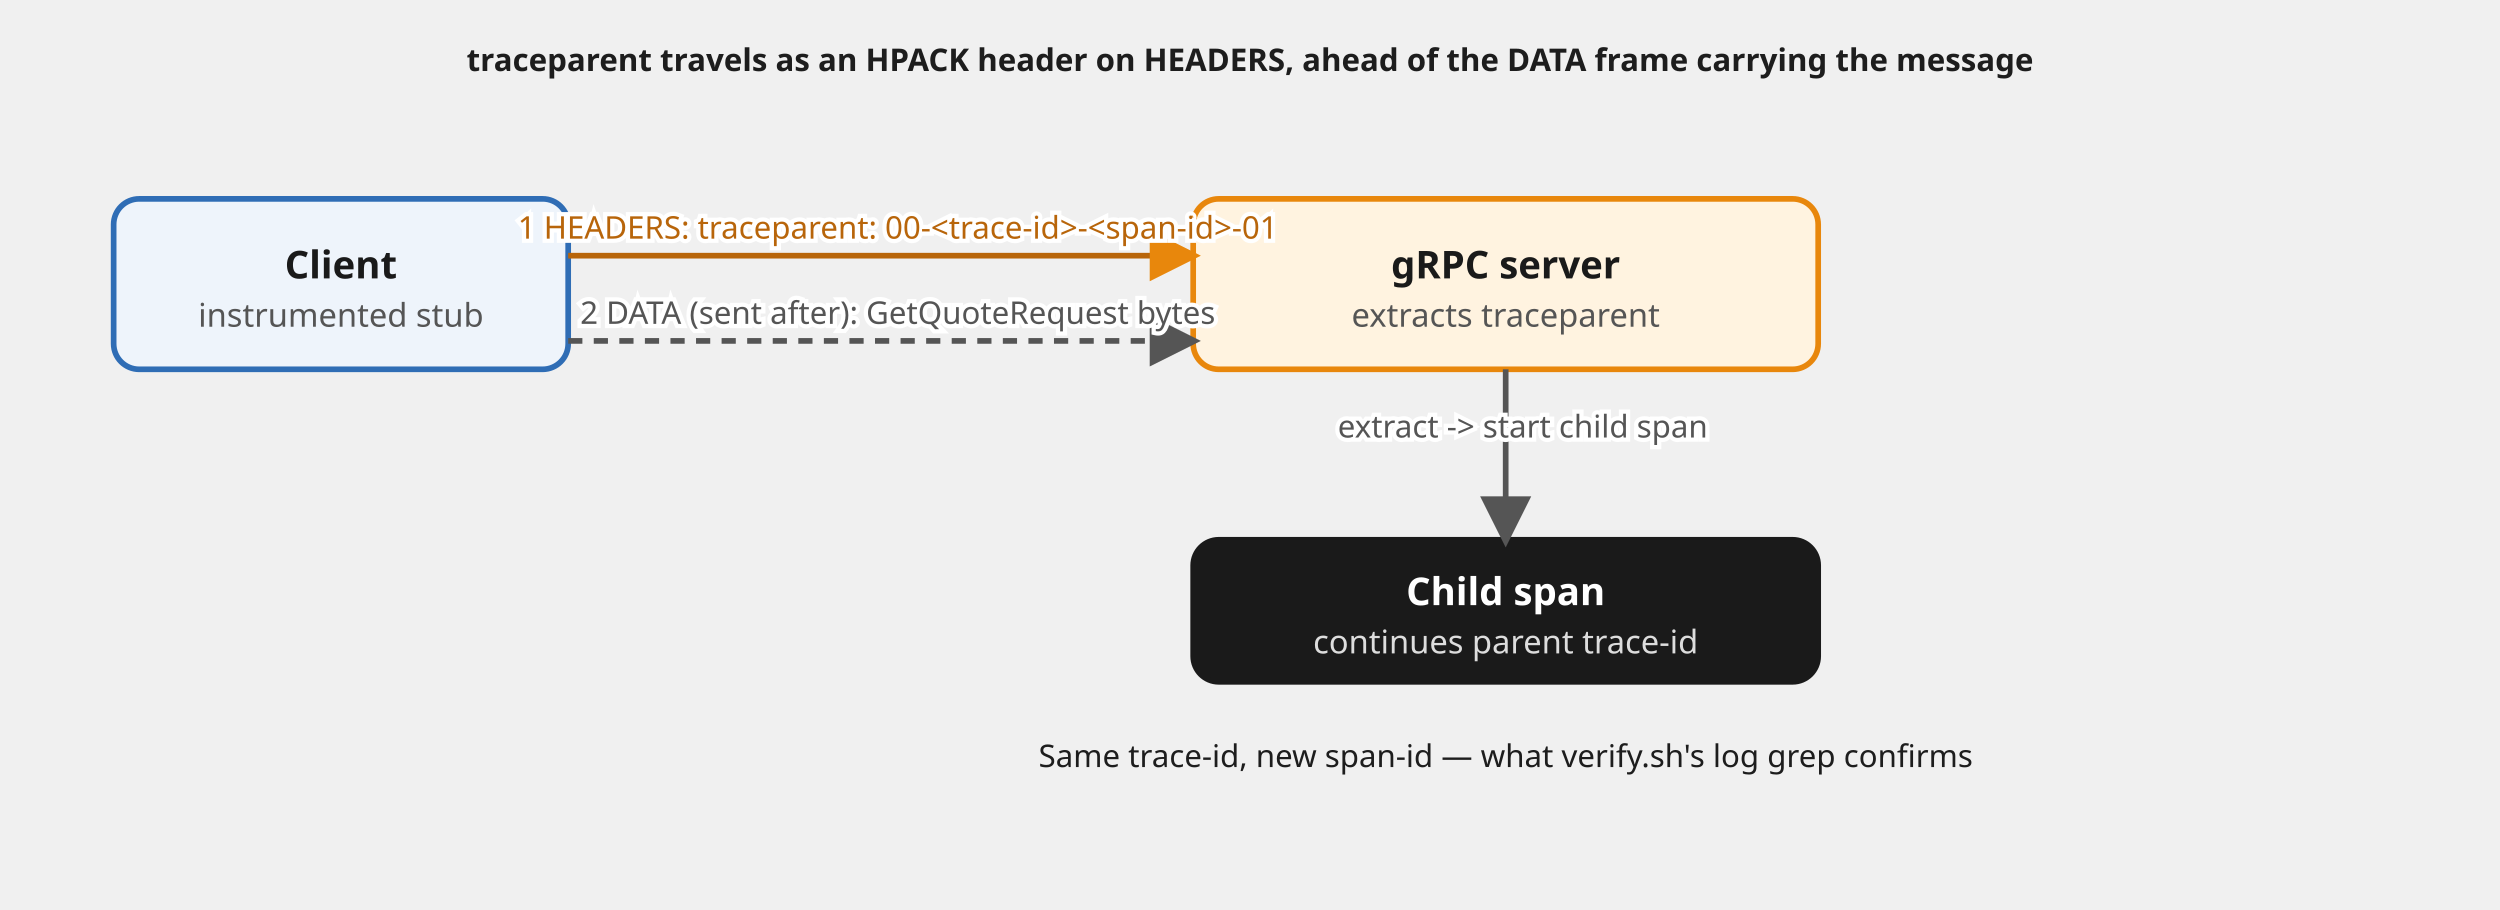
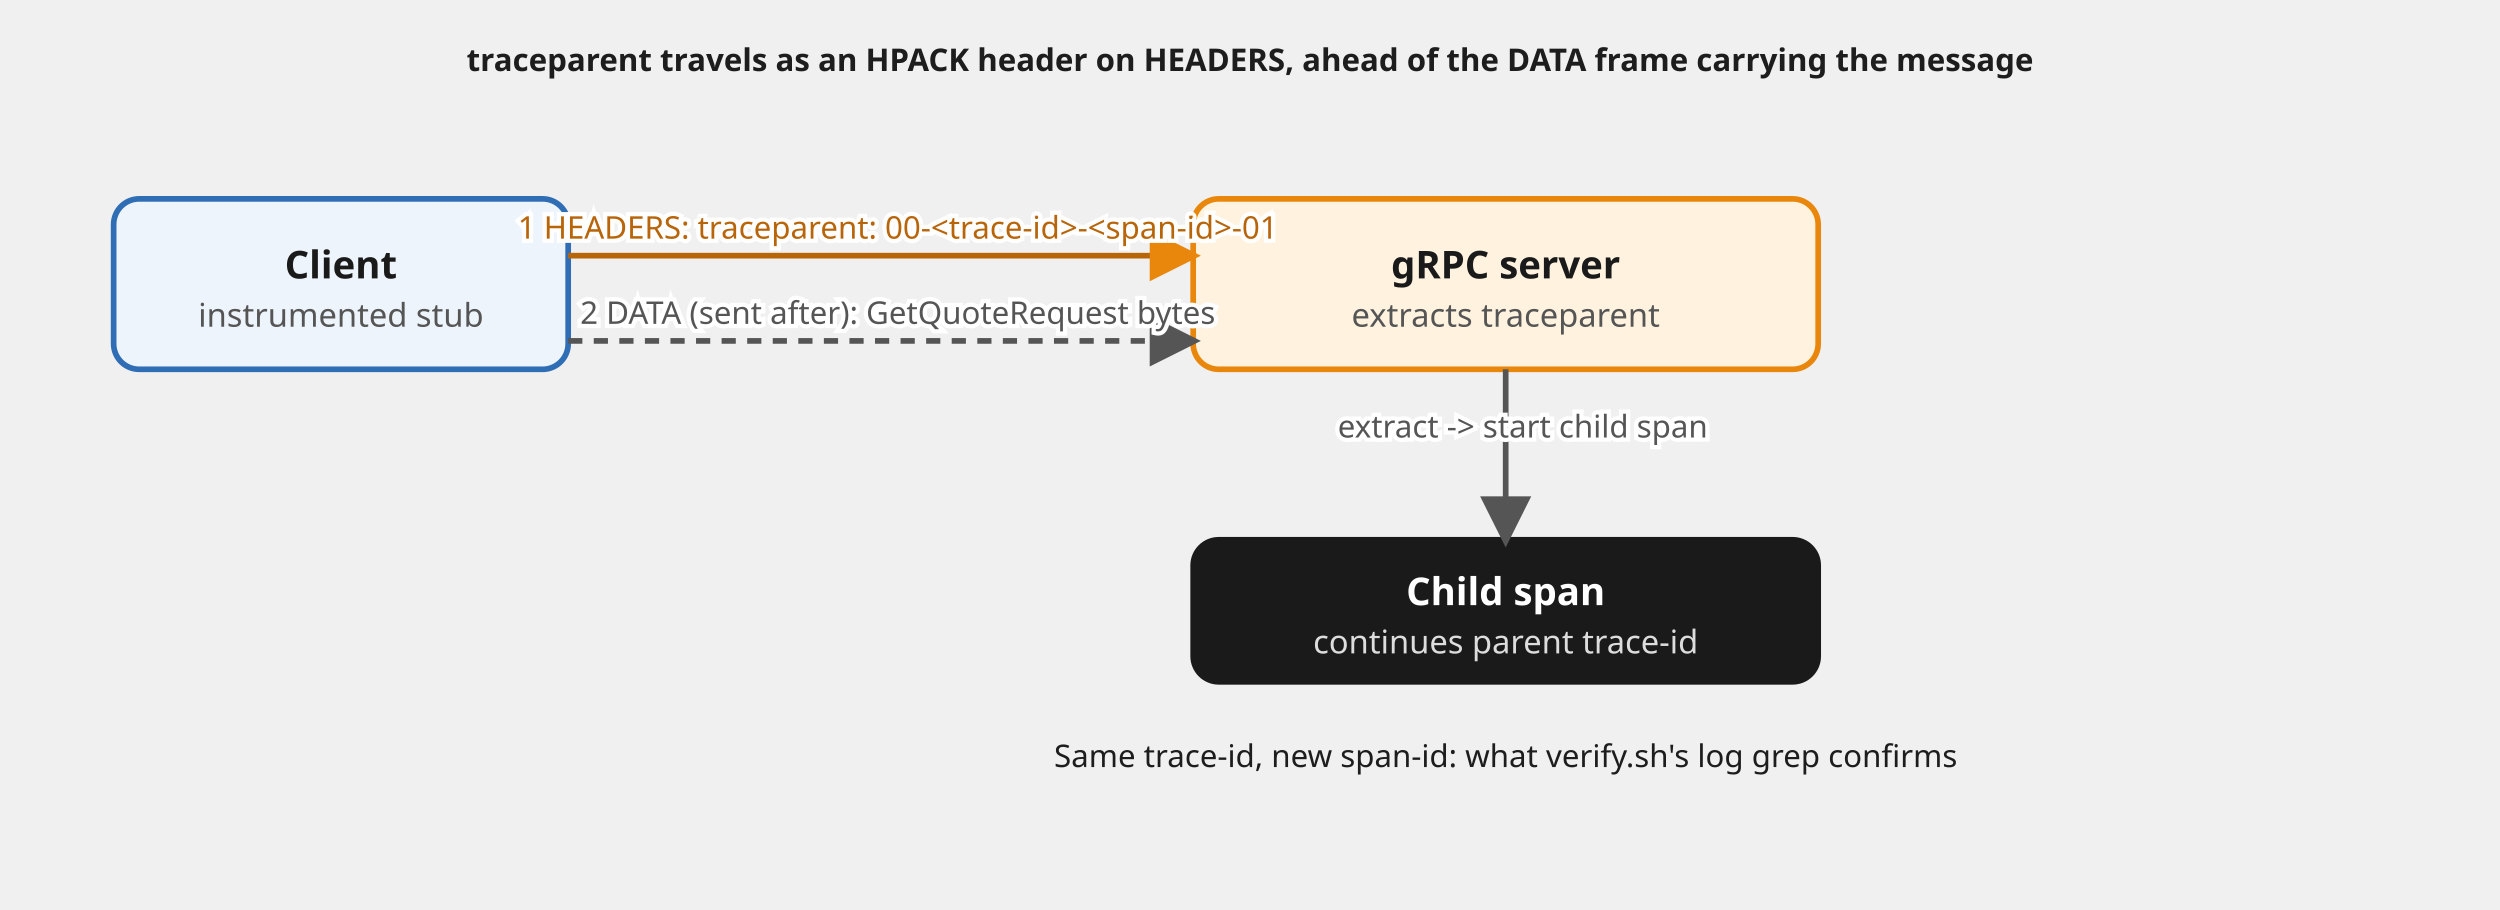
<svg xmlns="http://www.w3.org/2000/svg" viewBox="0 0 880 320" font-family="'Red Hat Text', system-ui, sans-serif" role="img">
  <defs>
    <marker id="a" viewBox="0 0 10 10" refX="8.5" refY="5" markerWidth="9" markerHeight="9" orient="auto-start-reverse">
      <path d="M0,0 L10,5 L0,10 z" fill="#555" />
    </marker>
    <marker id="am" viewBox="0 0 10 10" refX="8.5" refY="5" markerWidth="9" markerHeight="9" orient="auto-start-reverse">
      <path d="M0,0 L10,5 L0,10 z" fill="#e8870c" />
    </marker>
  </defs>
  <rect x="40" y="70" width="160" height="60" rx="9" fill="#eef4fb" stroke="#2f6db5" stroke-width="2" />
  <text x="120.0" y="98.0" font-size="13.5" font-weight="700" fill="#1a1a1a" text-anchor="middle">Client</text>
  <text x="120.0" y="115.0" font-size="11.5" fill="#555555" text-anchor="middle">instrumented stub</text>
  <rect x="420" y="70" width="220" height="60" rx="9" fill="#fff3e0" stroke="#e8870c" stroke-width="2" />
  <text x="530.0" y="98.0" font-size="13.5" font-weight="700" fill="#1a1a1a" text-anchor="middle">gRPC server</text>
  <text x="530.0" y="115.0" font-size="11.5" fill="#555555" text-anchor="middle">extracts traceparent</text>
  <rect x="420" y="190" width="220" height="50" rx="9" fill="#1a1a1a" stroke="#1a1a1a" stroke-width="2" />
  <text x="530.0" y="213.0" font-size="13.5" font-weight="700" fill="#ffffff" text-anchor="middle">Child span</text>
  <text x="530.0" y="230.0" font-size="11.5" fill="#dddddd" text-anchor="middle">continues parent trace-id</text>
  <path d="M200,90 L420,90" fill="none" stroke="#b8650a" stroke-width="2" marker-end="url(#am)" />
  <text x="316.0" y="84.0" font-size="11" fill="#ffffff" stroke="#ffffff" stroke-width="3" paint-order="stroke" text-anchor="middle">1 HEADERS: traceparent: 00-&lt;trace-id&gt;-&lt;span-id&gt;-01</text>
  <text x="316.0" y="84.0" font-size="11" fill="#b8650a" text-anchor="middle">1 HEADERS: traceparent: 00-&lt;trace-id&gt;-&lt;span-id&gt;-01</text>
  <path d="M200,120 L420,120" fill="none" stroke="#555" stroke-width="2" stroke-dasharray="5 4" marker-end="url(#a)" />
  <text x="316.0" y="114.0" font-size="11" fill="#ffffff" stroke="#ffffff" stroke-width="3" paint-order="stroke" text-anchor="middle">2 DATA (sent after): GetQuoteRequest bytes</text>
  <text x="316.0" y="114.0" font-size="11" fill="#555" text-anchor="middle">2 DATA (sent after): GetQuoteRequest bytes</text>
  <path d="M530,130 L530,190" fill="none" stroke="#555" stroke-width="2" marker-end="url(#a)" />
  <text x="536.0" y="154.0" font-size="11" fill="#ffffff" stroke="#ffffff" stroke-width="3" paint-order="stroke" text-anchor="middle">extract -&gt; start child span</text>
  <text x="536.0" y="154.0" font-size="11" fill="#555" text-anchor="middle">extract -&gt; start child span</text>
  <text x="440" y="25" font-size="11" fill="#1d1d1d" text-anchor="middle" font-weight="700">traceparent travels as an HPACK header on HEADERS, ahead of the DATA frame carrying the message</text>
-   <text x="530" y="270" font-size="11" fill="#1d1d1d" text-anchor="middle">Same trace-id, new span-id — what verify.sh's log grep confirms</text>
+   <text x="530" y="270" font-size="11" fill="#1d1d1d" text-anchor="middle">Same trace-id, new span-id: what verify.sh's log grep confirms</text>
</svg>
